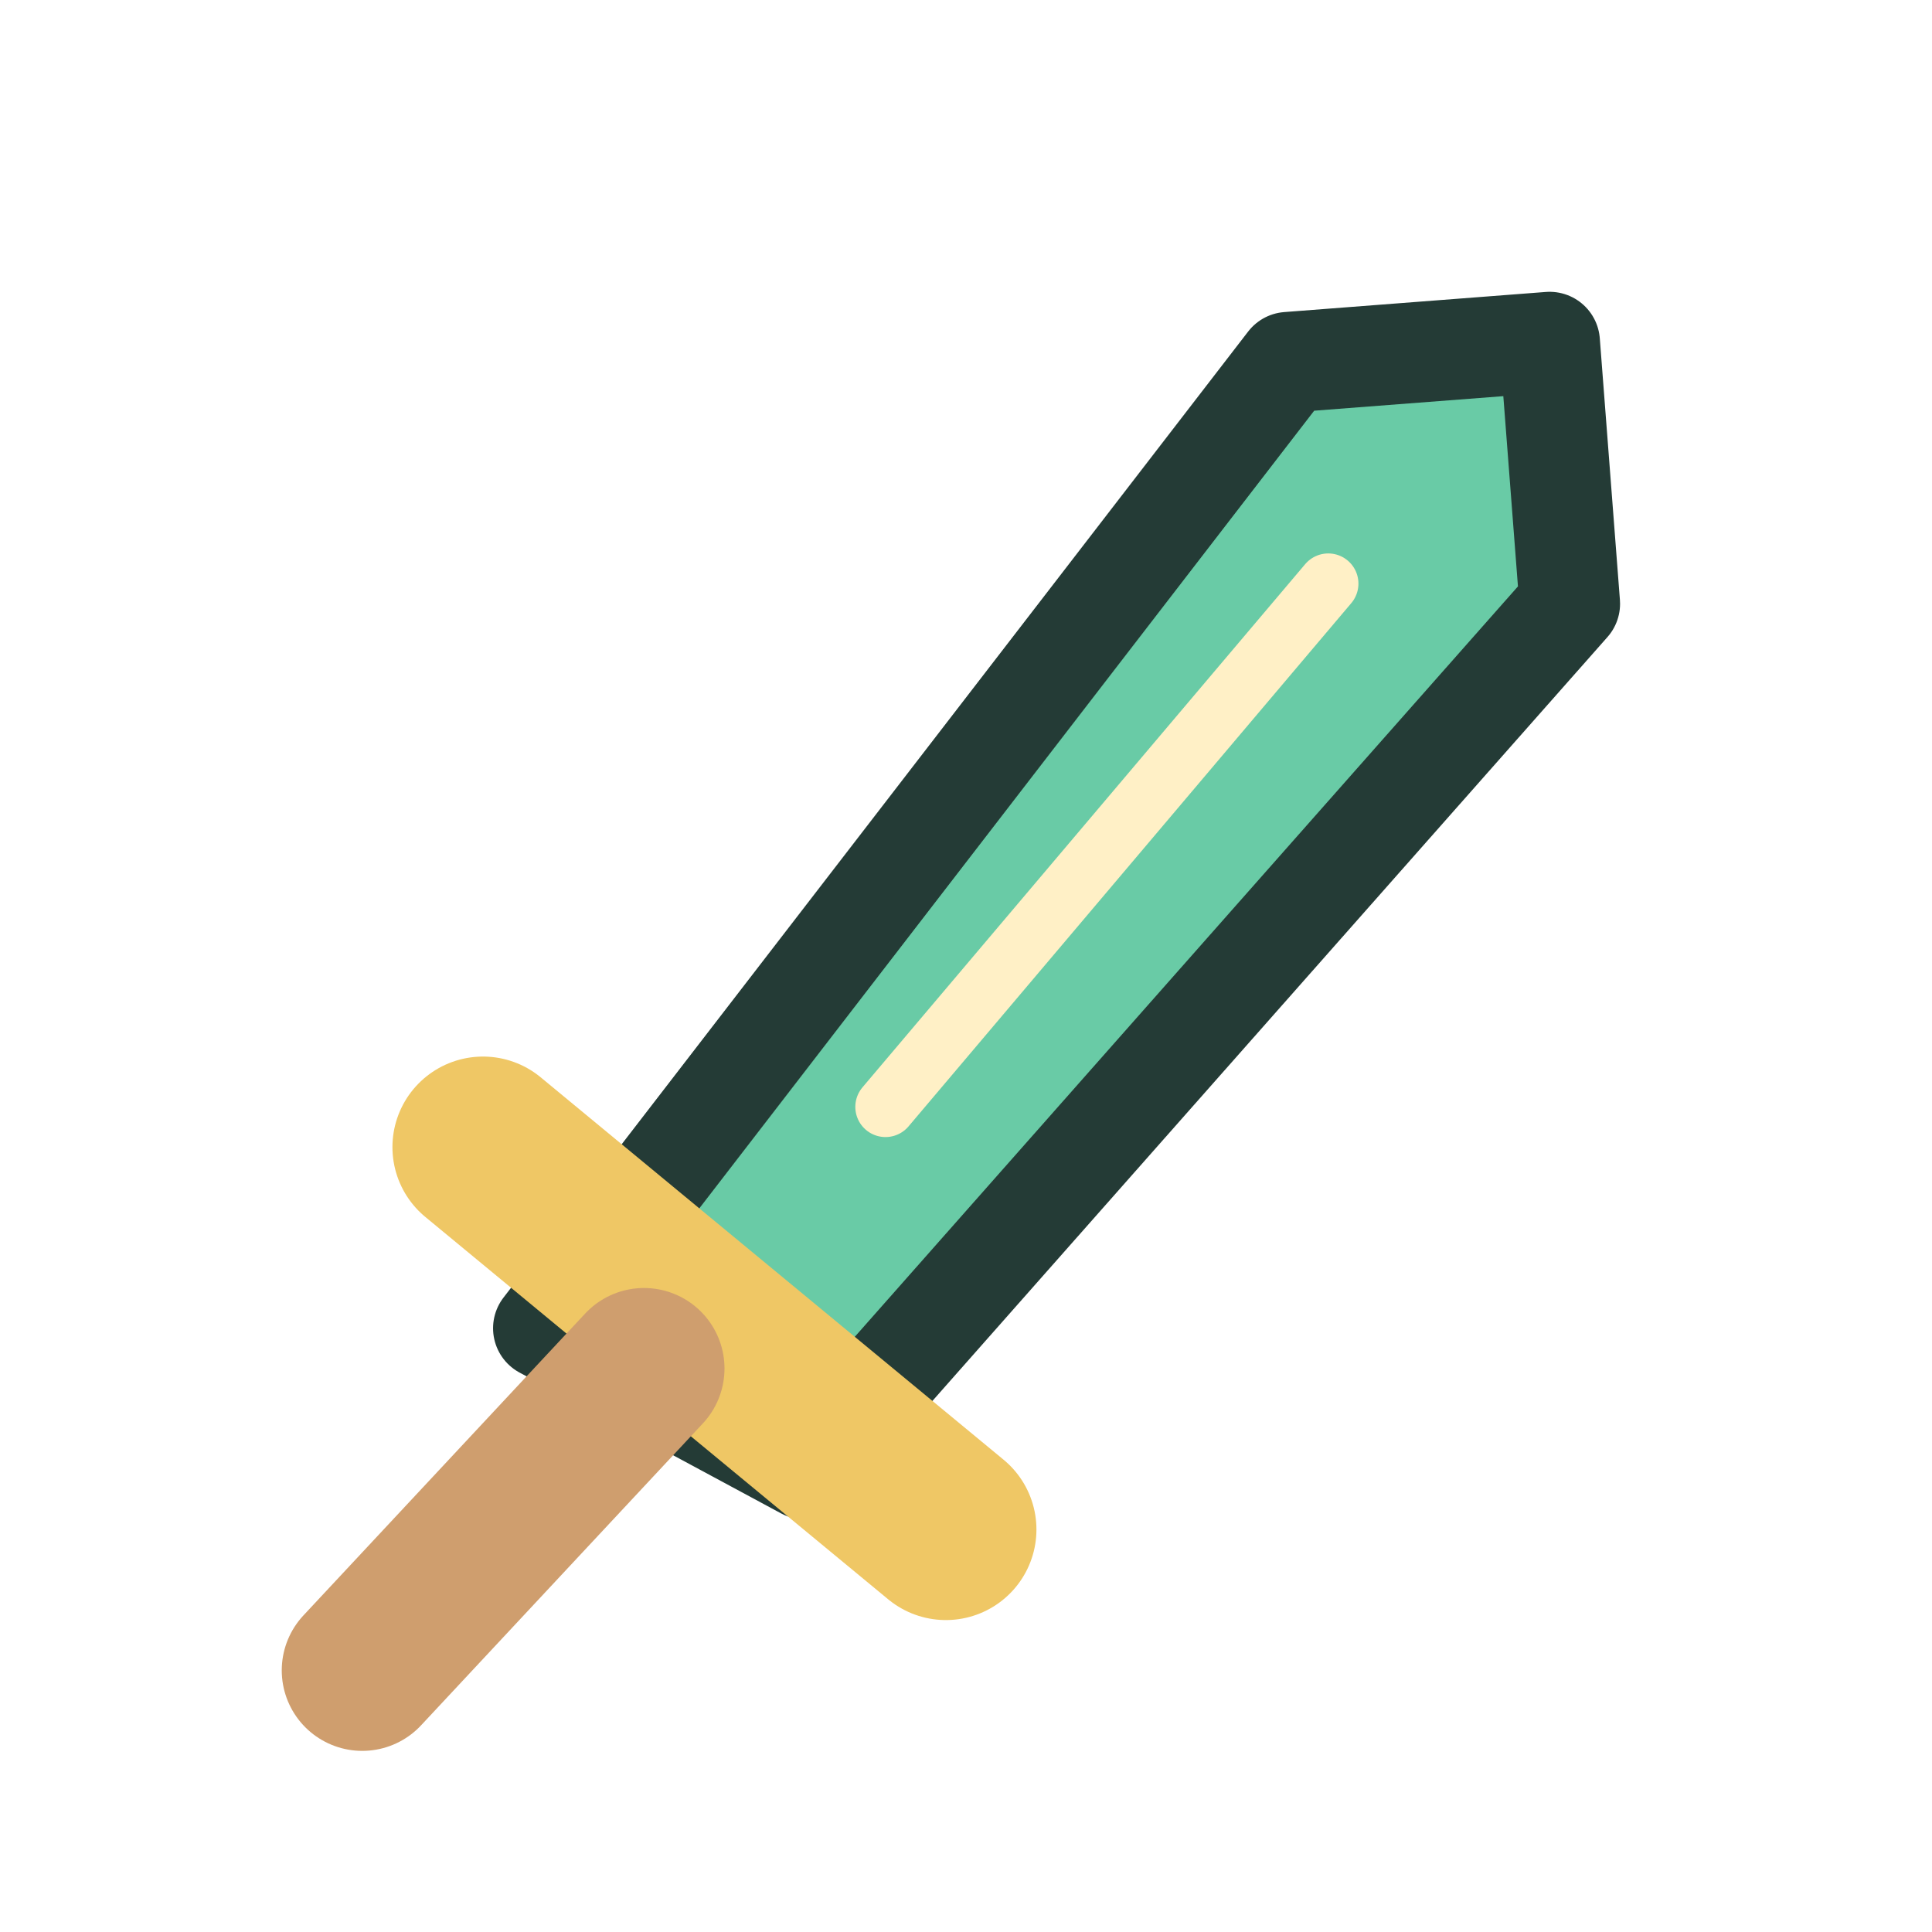
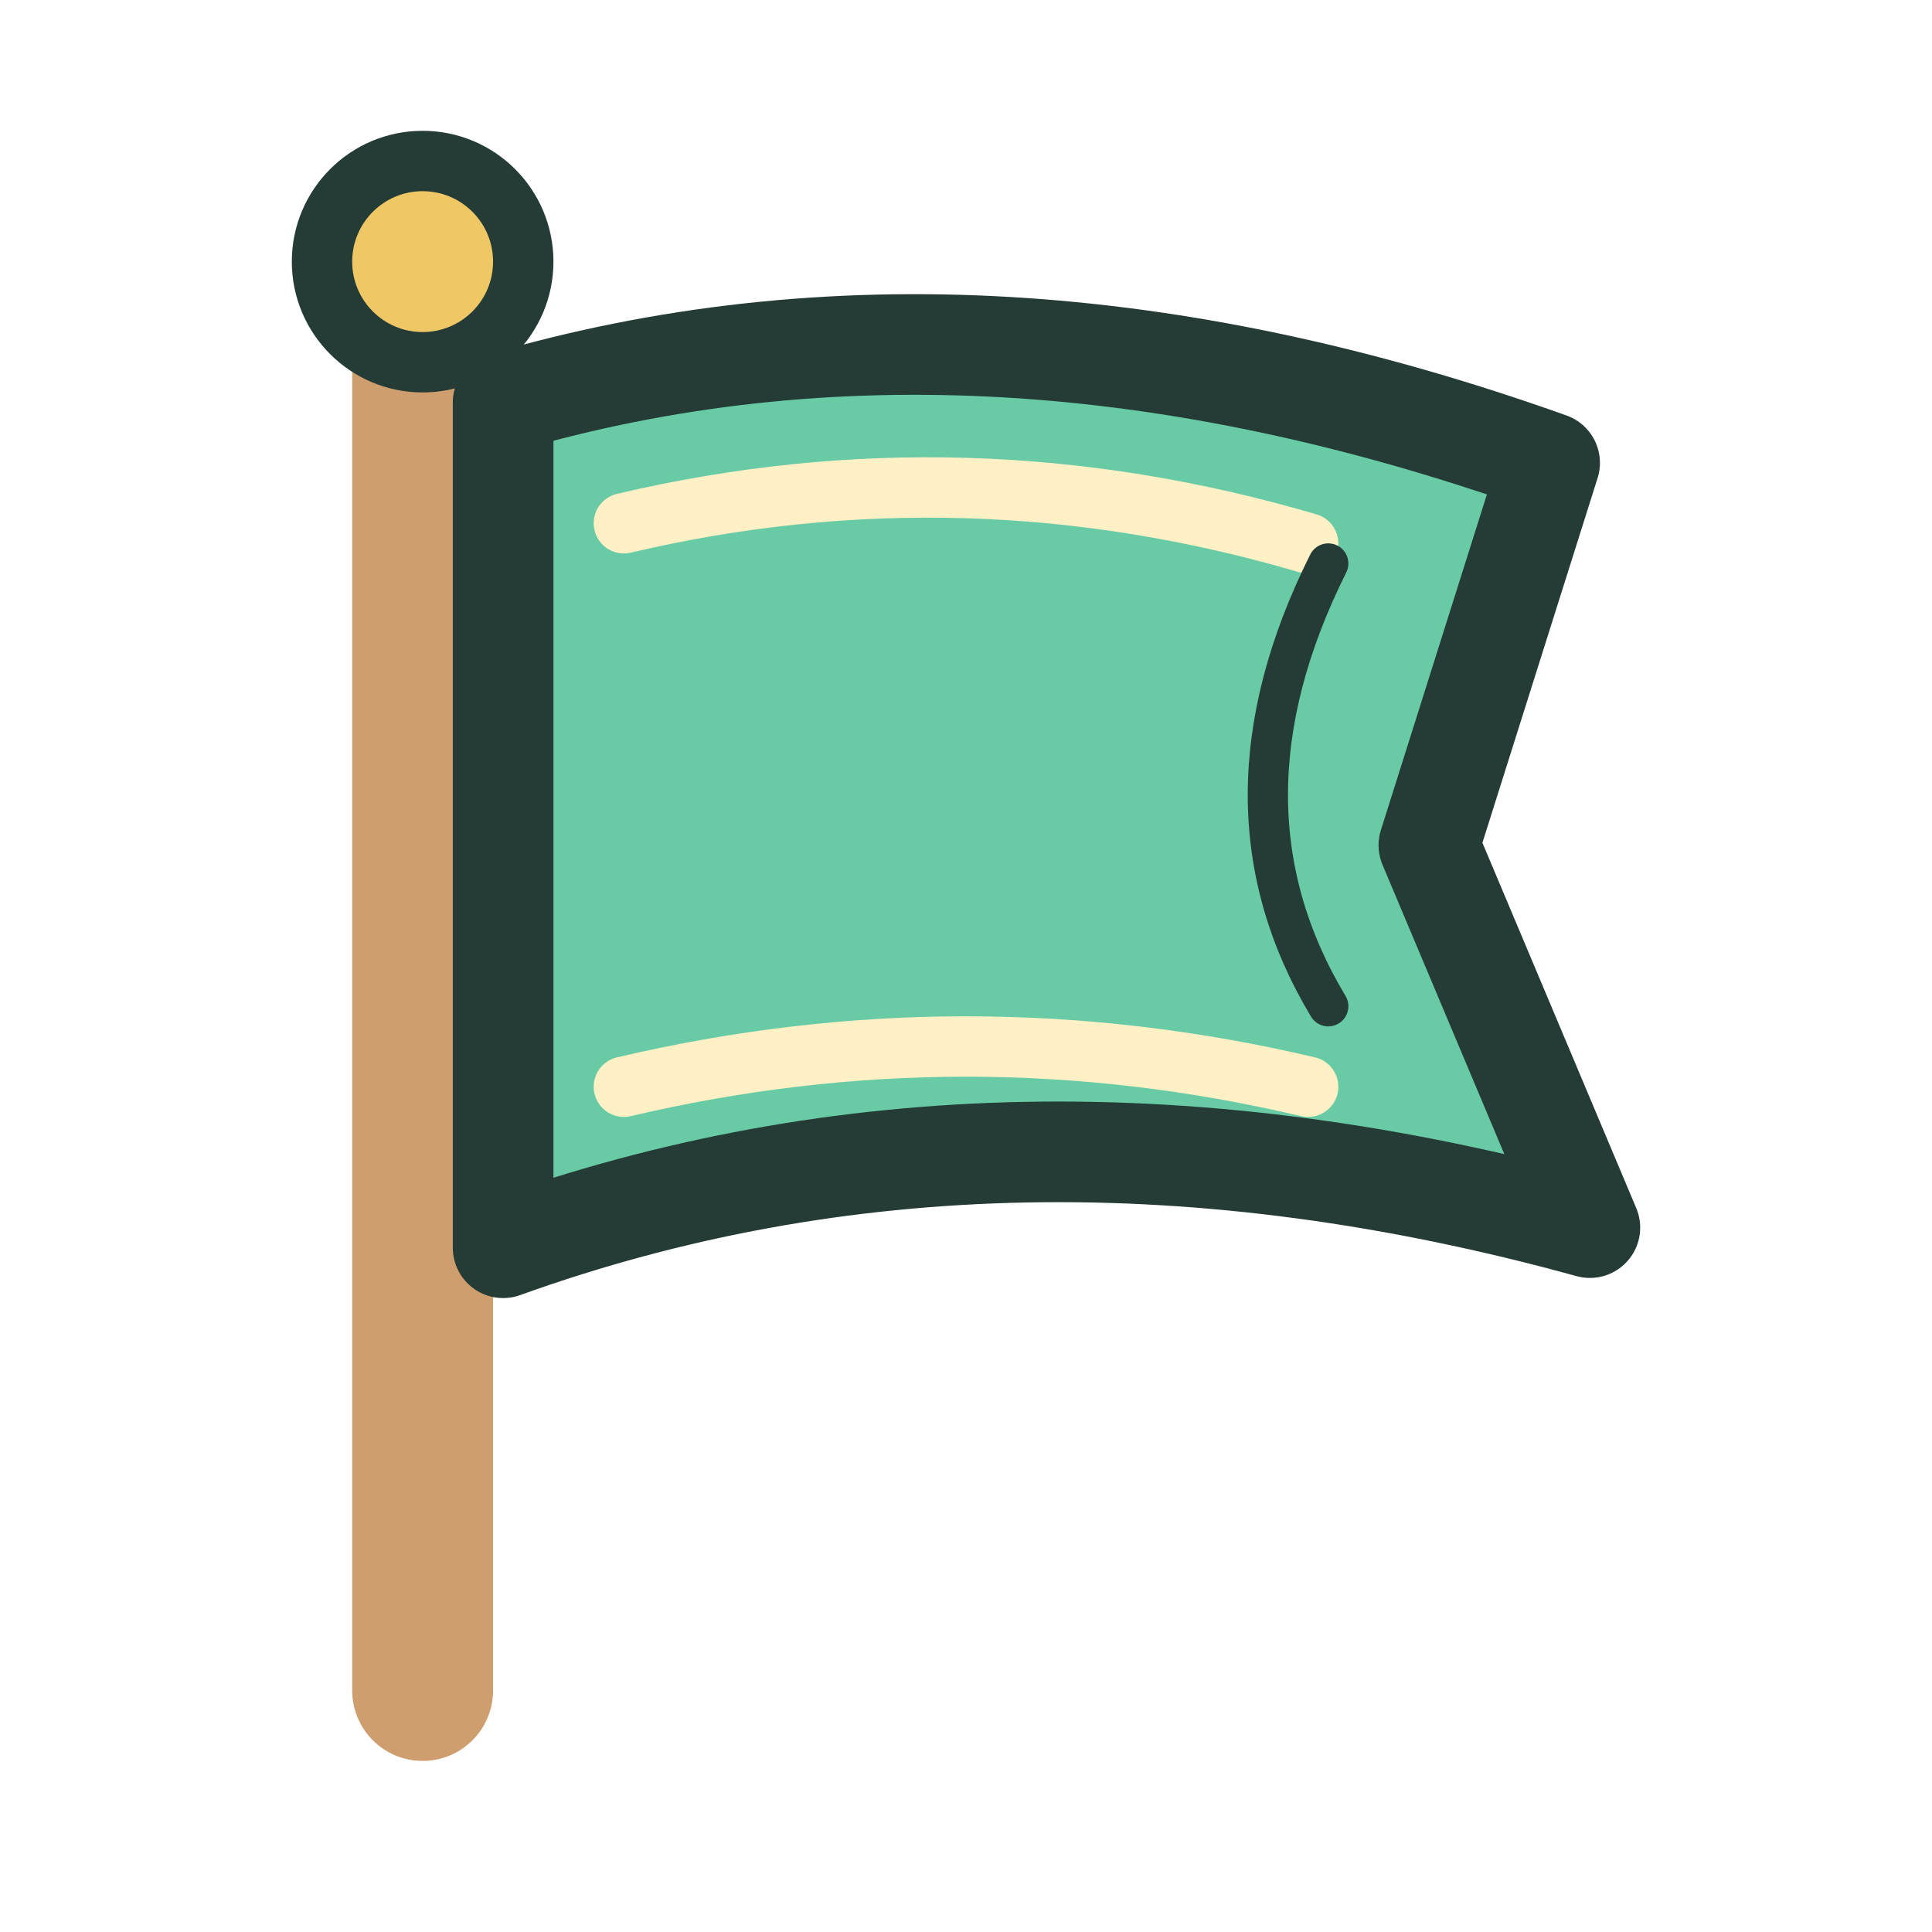
<svg xmlns="http://www.w3.org/2000/svg" width="256" height="256" viewBox="0 0 96 96">
-   <path d="M27 66 L64 18 L77 17 L78 30 L40 73 Z" fill="#69cba6" stroke="#243b36" stroke-width="5" stroke-linecap="round" stroke-linejoin="round" />
-   <path d="M24 57 L47 76" fill="none" stroke="#efc765" stroke-width="9" stroke-linecap="round" stroke-linejoin="round" />
-   <path d="M32 68 L18 83" fill="none" stroke="#cf9e6e" stroke-width="8" stroke-linecap="round" stroke-linejoin="round" />
-   <path d="M44 55 L66 29" fill="none" stroke="#fff0c6" stroke-width="3" stroke-linecap="round" stroke-linejoin="round" />
+   <path d="M21 16 V84" fill="none" stroke="#cf9e6e" stroke-width="7" stroke-linecap="round" stroke-linejoin="round" />
+   <path d="M25 20 Q49 13 77 23 L71 42 L79 61 Q50 53 25 62 Z" fill="#69cba6" stroke="#243b36" stroke-width="5" stroke-linecap="round" stroke-linejoin="round" />
+   <path d="M31 26 Q48 22 65 27 M31 54 Q48 50 65 54" fill="none" stroke="#fff0c6" stroke-width="3" stroke-linecap="round" stroke-linejoin="round" />
+   <path d="M66 28 Q60 40 66 50" fill="none" stroke="#243b36" stroke-width="2" stroke-linecap="round" stroke-linejoin="round" />
+   <circle cx="21" cy="13" r="5" fill="#efc765" stroke="#243b36" stroke-width="3" />
</svg>
